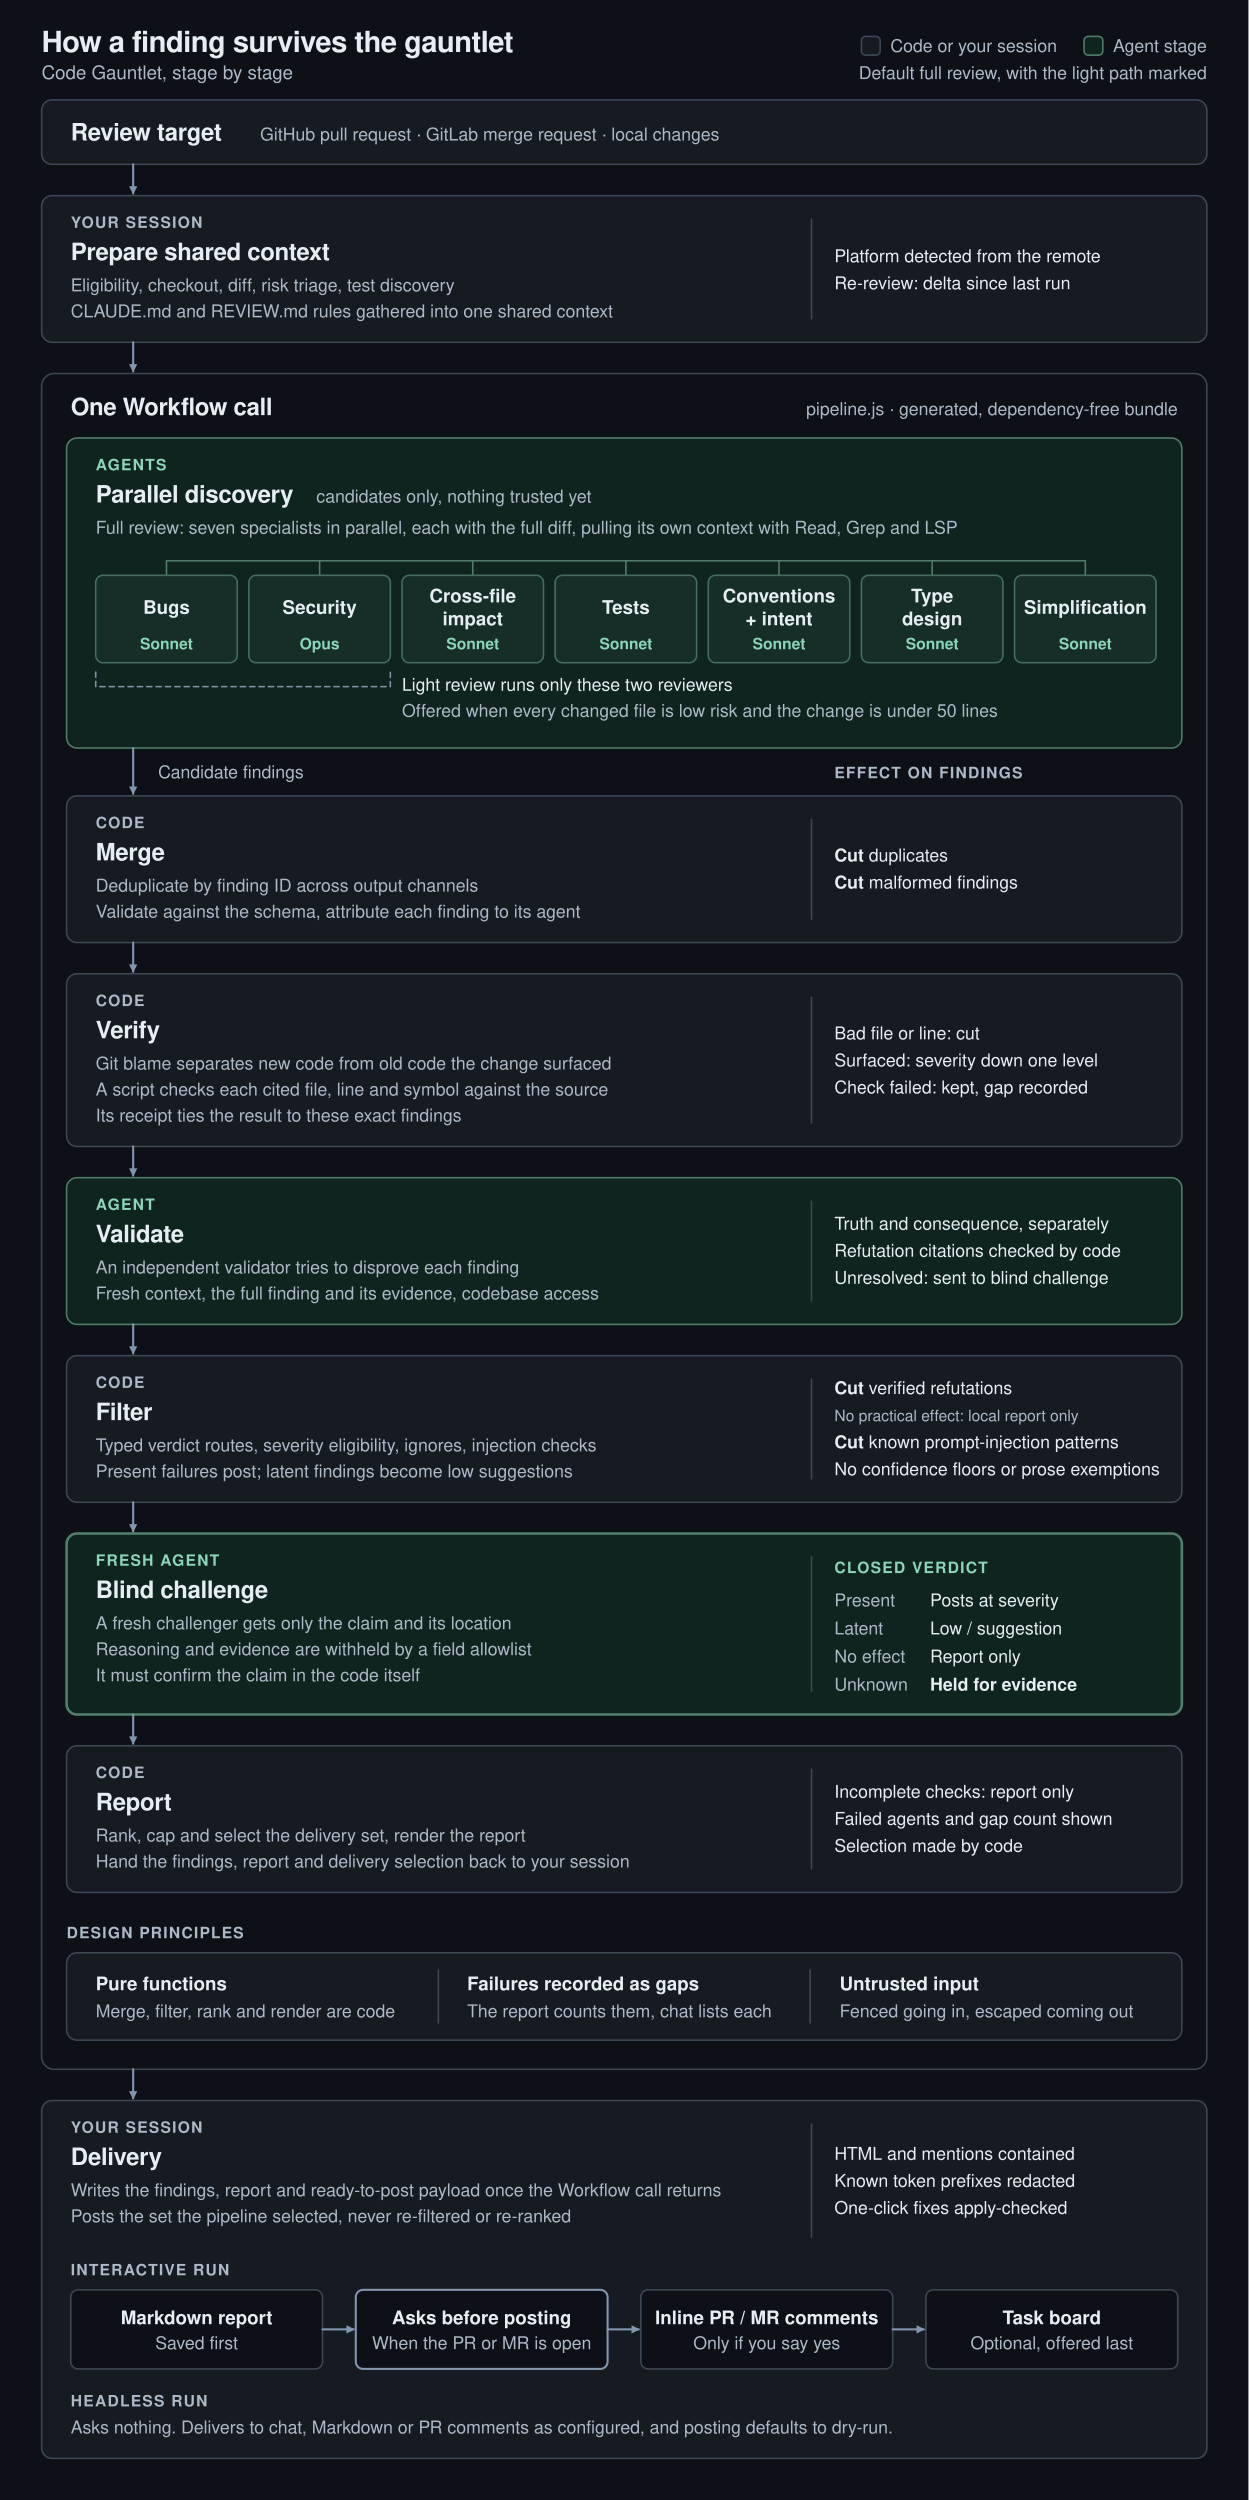
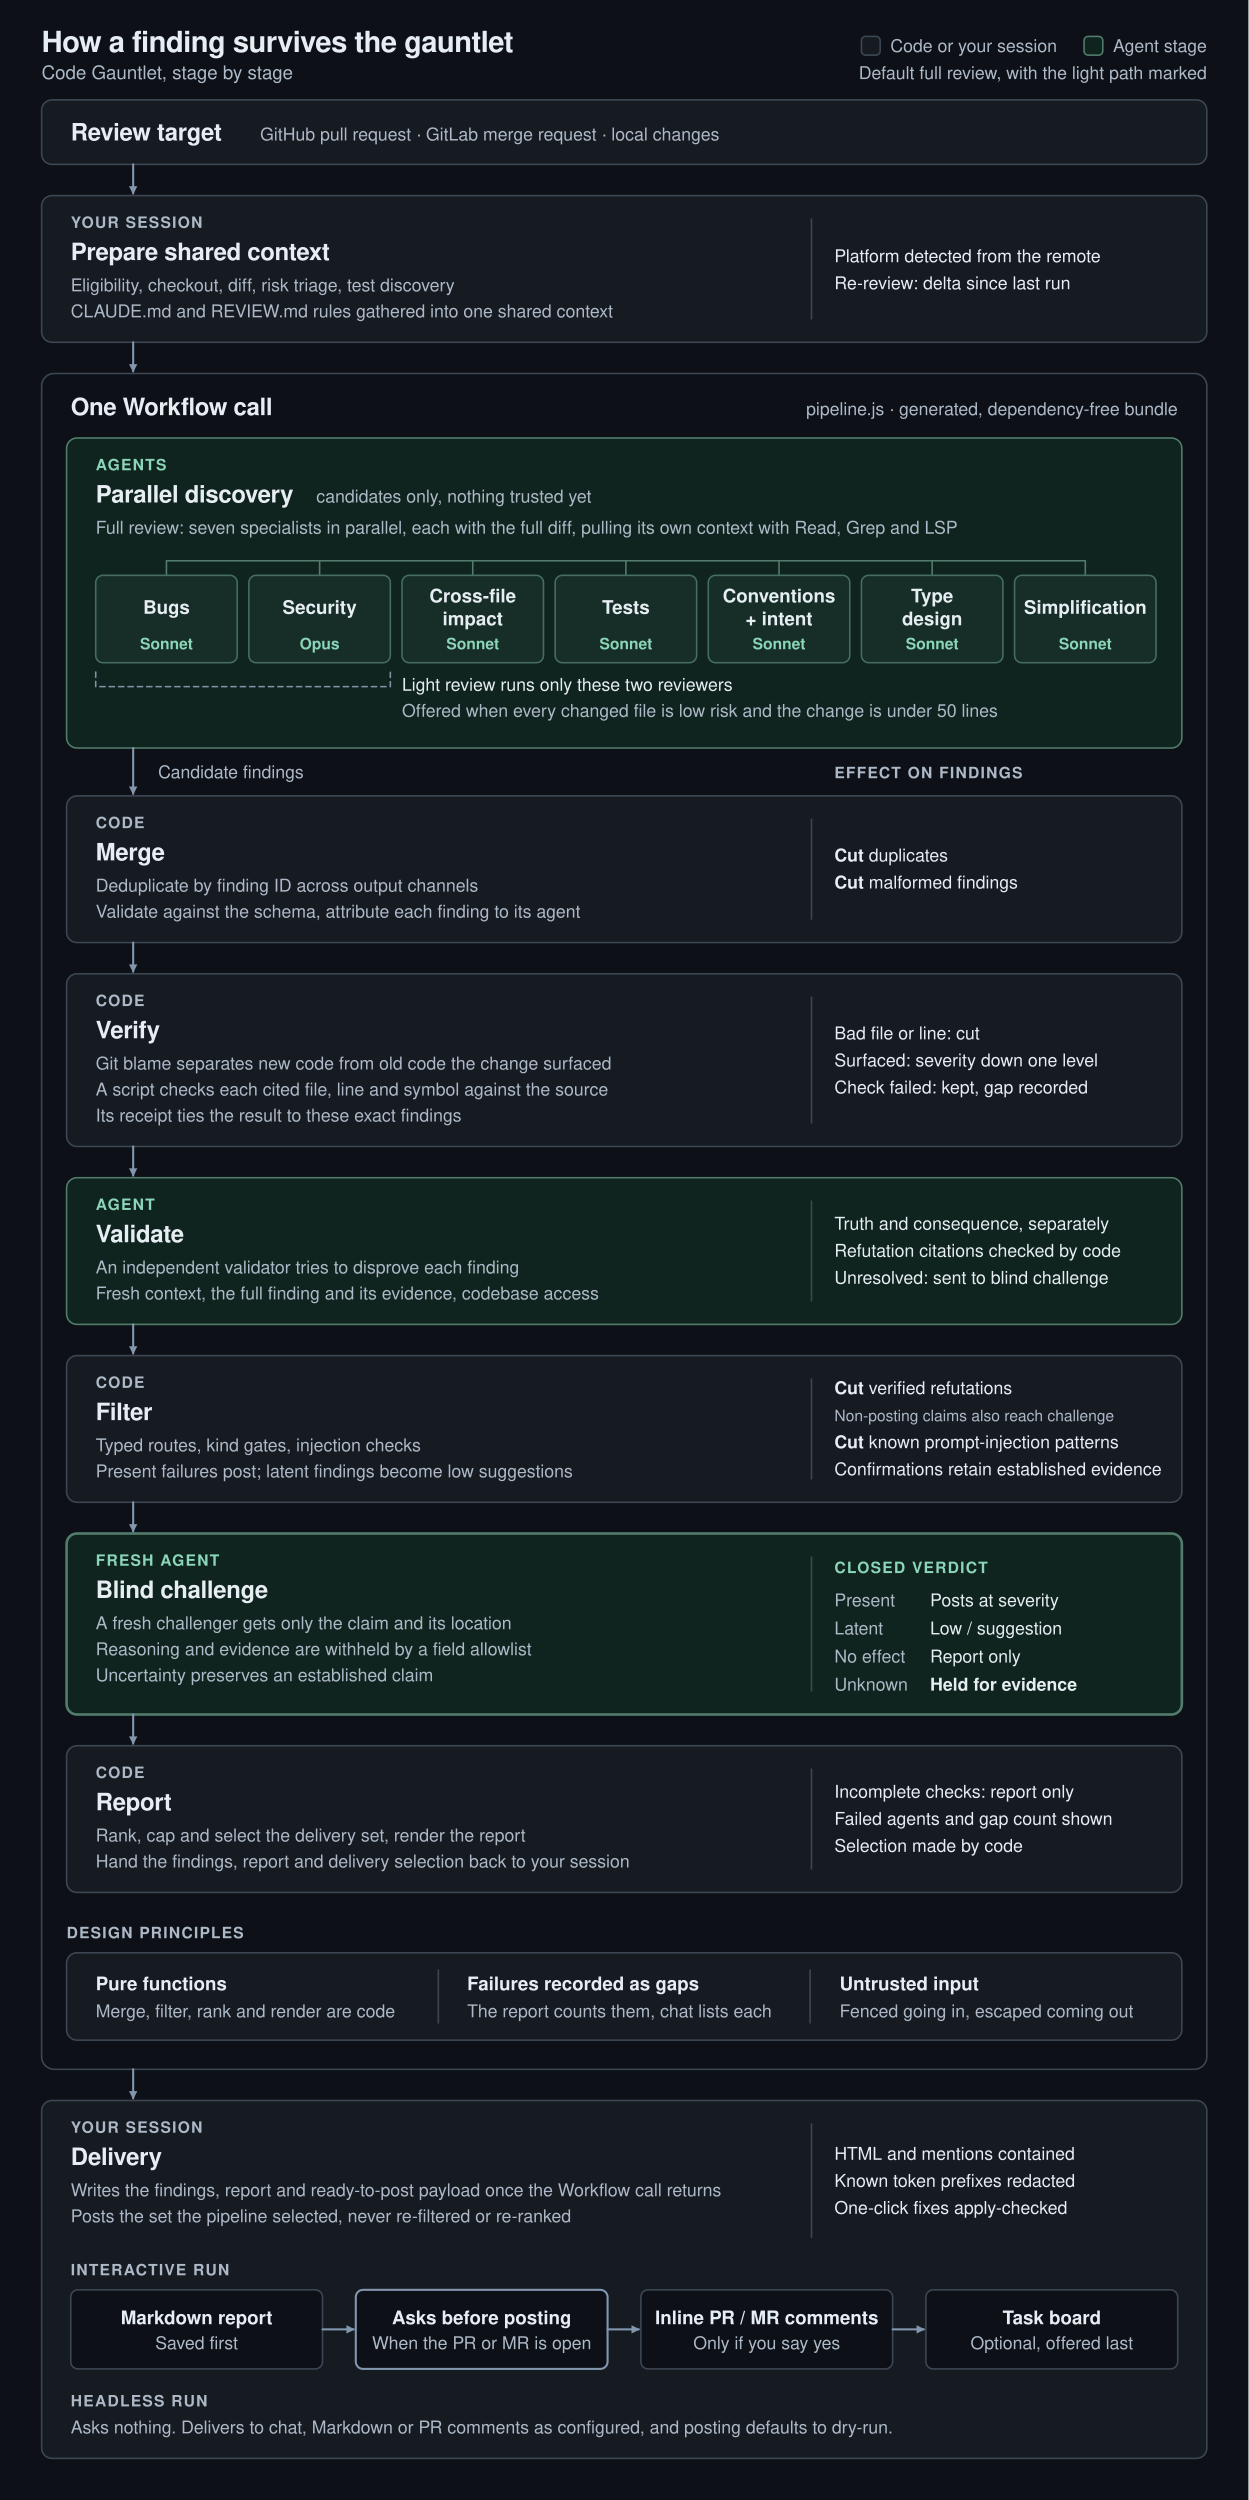
<svg xmlns="http://www.w3.org/2000/svg" viewBox="0 0 1200 2403" role="img" aria-labelledby="pipeline-title pipeline-desc">
  <defs>
    <style>
      text { font-family: -apple-system, BlinkMacSystemFont, "Segoe UI", Helvetica, Arial, sans-serif; font-size: 18px; fill: #e6edf3; }
      .page { fill: #0d1117; }
      .frame { fill: #0d1117; stroke: #3d4754; stroke-width: 1.5; }
      .panel { fill: #161b22; stroke: #3d4754; stroke-width: 1.5; }
      .node { fill: #0d1117; stroke: #3d4754; stroke-width: 1.5; }
      .ask-node { fill: #0d1117; stroke: #8296ae; stroke-width: 2; }
      .agent-node { fill: #162e27; stroke: #466e60; stroke-width: 1.5; }
      .agent-stage { fill: #10241f; stroke: #527d6c; stroke-width: 1.5; }
      .hero { stroke-width: 2.5; }
      .title { font-size: 28px; font-weight: 650; letter-spacing: -0.5px; }
      .section { font-size: 23px; font-weight: 650; letter-spacing: -0.3px; }
      .strong { font-weight: 600; }
      .reviewer { font-size: 18px; font-weight: 600; text-anchor: middle; }
      .detail { font-size: 17px; fill: #adb9c7; }
      .effect { font-size: 17px; }
      .note { font-size: 15px; fill: #adb9c7; }
      .muted { fill: #adb9c7; }
      .cut { font-weight: 650; }
      .kind { font-size: 15px; font-weight: 650; letter-spacing: 1.2px; fill: #adb9c7; }
      .agent-kind { font-size: 15px; font-weight: 650; letter-spacing: 1.2px; fill: #8bd5b9; }
      .model { font-size: 15px; font-weight: 600; text-anchor: middle; fill: #8bd5b9; }
      .mid { text-anchor: middle; }
      .end { text-anchor: end; }
      .flow { fill: none; stroke: #8296ae; stroke-width: 2; stroke-linecap: round; stroke-linejoin: round; }
      .fan { fill: none; stroke: #527d6c; stroke-width: 1.5; stroke-linecap: round; stroke-linejoin: round; }
      .light { fill: none; stroke: #8291a5; stroke-width: 1.5; stroke-dasharray: 5 4; stroke-linecap: round; stroke-linejoin: round; }
      .divider { stroke: #3d4754; stroke-width: 1.5; }
      .arrow { fill: #8296ae; }
    </style>
    <marker id="arrow" viewBox="0 0 8 8" refX="7" refY="4" markerWidth="8" markerHeight="8" markerUnits="userSpaceOnUse" orient="auto">
      <path class="arrow" d="M0 0 L8 4 L0 8 Z" />
    </marker>
  </defs>
  <rect class="page" width="1200" height="2403" />
  <text class="title" x="40" y="50">How a finding survives the gauntlet</text>
  <text class="muted" x="40" y="76">Code Gauntlet, stage by stage</text>
  <rect class="panel" x="828" y="35" width="18" height="18" rx="4" />
  <text class="detail end" x="1016" y="50">Code or your session</text>
  <rect class="agent-stage" x="1042" y="35" width="18" height="18" rx="4" />
  <text class="detail end" x="1160" y="50">Agent stage</text>
  <text class="detail end" x="1160" y="76">Default full review, with the light path marked</text>
  <rect class="panel" x="40" y="96" width="1120" height="62" rx="10" />
  <text class="section" x="68" y="135">Review target</text>
  <text class="detail" x="250" y="135">GitHub pull request  ·  GitLab merge request  ·  local changes</text>
  <path class="flow" d="M128 158 V186" marker-end="url(#arrow)" />
  <rect class="panel" x="40" y="188" width="1120" height="141" rx="10" />
  <text class="kind" x="68" y="219">YOUR SESSION</text>
  <text class="section" x="68" y="250">Prepare shared context</text>
  <text class="detail" x="68" y="280">Eligibility, checkout, diff, risk triage, test discovery</text>
  <text class="detail" x="68" y="305">CLAUDE.md and REVIEW.md rules gathered into one shared context</text>
  <line class="divider" x1="780" y1="210" x2="780" y2="307" />
  <text class="effect" x="802" y="252">Platform detected from the remote</text>
  <text class="effect" x="802" y="278">Re-review: delta since last run</text>
  <path class="flow" d="M128 329 V357" marker-end="url(#arrow)" />
  <rect class="frame" x="40" y="359" width="1120" height="1630" rx="12" />
  <text class="section" x="68" y="399">One Workflow call</text>
  <text class="detail end" x="1132" y="399">pipeline.js  ·  generated, dependency-free bundle</text>
  <rect class="agent-stage" x="64" y="421" width="1072" height="298" rx="10" />
  <text class="agent-kind" x="92" y="452">AGENTS</text>
  <text class="section" x="92" y="483">Parallel discovery</text>
  <text class="detail" x="304" y="483">candidates only, nothing trusted yet</text>
  <text class="detail" x="92" y="513">Full review: seven specialists in parallel, each with the full diff, pulling its own context with Read, Grep and LSP</text>
  <path class="fan" d="M160 553 V539 H1043.2 V553 M307.2 539 V553 M454.4 539 V553 M601.6 539 V553 M748.8 539 V553 M896 539 V553" />
  <rect class="agent-node" x="92" y="553" width="136" height="84" rx="7" />
  <text class="reviewer" x="160" y="590">Bugs</text>
  <text class="model" x="160" y="624">Sonnet</text>
  <rect class="agent-node" x="239.2" y="553" width="136" height="84" rx="7" />
  <text class="reviewer" x="307.2" y="590">Security</text>
  <text class="model" x="307.2" y="624">Opus</text>
  <rect class="agent-node" x="386.4" y="553" width="136" height="84" rx="7" />
  <text class="reviewer" x="454.4" y="579">Cross-file</text>
  <text class="reviewer" x="454.4" y="601">impact</text>
  <text class="model" x="454.4" y="624">Sonnet</text>
  <rect class="agent-node" x="533.6" y="553" width="136" height="84" rx="7" />
  <text class="reviewer" x="601.6" y="590">Tests</text>
  <text class="model" x="601.6" y="624">Sonnet</text>
  <rect class="agent-node" x="680.8" y="553" width="136" height="84" rx="7" />
  <text class="reviewer" x="748.8" y="579">Conventions</text>
  <text class="reviewer" x="748.8" y="601">+ intent</text>
  <text class="model" x="748.8" y="624">Sonnet</text>
  <rect class="agent-node" x="828" y="553" width="136" height="84" rx="7" />
  <text class="reviewer" x="896" y="579">Type</text>
  <text class="reviewer" x="896" y="601">design</text>
  <text class="model" x="896" y="624">Sonnet</text>
  <rect class="agent-node" x="975.2" y="553" width="136" height="84" rx="7" />
  <text class="reviewer" x="1043.2" y="590">Simplification</text>
  <text class="model" x="1043.2" y="624">Sonnet</text>
  <path class="light" d="M92 646 V660 H375.2 V646" />
  <text class="effect" x="386.4" y="664">Light review runs only these two reviewers</text>
  <text class="detail" x="386.4" y="689">Offered when every changed file is low risk and the change is under 50 lines</text>
  <path class="flow" d="M128 719 V763" marker-end="url(#arrow)" />
  <text class="detail" x="152" y="748">Candidate findings</text>
  <text class="kind" x="802" y="748">EFFECT ON FINDINGS</text>
  <rect class="panel" x="64" y="765" width="1072" height="141" rx="10" />
  <text class="kind" x="92" y="796">CODE</text>
  <text class="section" x="92" y="827">Merge</text>
  <text class="detail" x="92" y="857">Deduplicate by finding ID across output channels</text>
  <text class="detail" x="92" y="882">Validate against the schema, attribute each finding to its agent</text>
  <line class="divider" x1="780" y1="787" x2="780" y2="884" />
  <text class="effect" x="802" y="828">
    <tspan class="cut">Cut</tspan>  duplicates</text>
  <text class="effect" x="802" y="854">
    <tspan class="cut">Cut</tspan>  malformed findings</text>
  <path class="flow" d="M128 906 V934" marker-end="url(#arrow)" />
  <rect class="panel" x="64" y="936" width="1072" height="166" rx="10" />
  <text class="kind" x="92" y="967">CODE</text>
  <text class="section" x="92" y="998">Verify</text>
  <text class="detail" x="92" y="1028">Git blame separates new code from old code the change surfaced</text>
  <text class="detail" x="92" y="1053">A script checks each cited file, line and symbol against the source</text>
  <text class="detail" x="92" y="1078">Its receipt ties the result to these exact findings</text>
  <line class="divider" x1="780" y1="958" x2="780" y2="1080" />
  <text class="effect" x="802" y="999">Bad file or line: cut</text>
  <text class="effect" x="802" y="1025">Surfaced: severity down one level</text>
  <text class="effect" x="802" y="1051">Check failed: kept, gap recorded</text>
  <path class="flow" d="M128 1102 V1130" marker-end="url(#arrow)" />
  <rect class="agent-stage" x="64" y="1132" width="1072" height="141" rx="10" />
  <text class="agent-kind" x="92" y="1163">AGENT</text>
  <text class="section" x="92" y="1194">Validate</text>
  <text class="detail" x="92" y="1224">An independent validator tries to disprove each finding</text>
  <text class="detail" x="92" y="1249">Fresh context, the full finding and its evidence, codebase access</text>
  <line class="divider" x1="780" y1="1154" x2="780" y2="1251" />
  <text class="effect" x="802" y="1182">Truth and consequence, separately</text>
  <text class="effect" x="802" y="1208">Refutation citations checked by code</text>
  <text class="effect" x="802" y="1234">Unresolved: sent to blind challenge</text>
  <path class="flow" d="M128 1273 V1301" marker-end="url(#arrow)" />
  <rect class="panel" x="64" y="1303" width="1072" height="141" rx="10" />
  <text class="kind" x="92" y="1334">CODE</text>
  <text class="section" x="92" y="1365">Filter</text>
-   <text class="detail" x="92" y="1395">Typed verdict routes, severity eligibility, ignores, injection checks</text>
+   <text class="detail" x="92" y="1395">Typed routes, kind gates, injection checks</text>
  <text class="detail" x="92" y="1420">Present failures post; latent findings become low suggestions</text>
  <line class="divider" x1="780" y1="1325" x2="780" y2="1422" />
  <text class="effect" x="802" y="1340">
    <tspan class="cut">Cut</tspan>  verified refutations</text>
-   <text class="note" x="802" y="1366">No practical effect: local report only</text>
+   <text class="note" x="802" y="1366">Non-posting claims also reach challenge</text>
  <text class="effect" x="802" y="1392">
    <tspan class="cut">Cut</tspan>  known prompt-injection patterns</text>
-   <text class="effect" x="802" y="1418">No confidence floors or prose exemptions</text>
+   <text class="effect" x="802" y="1418">Confirmations retain established evidence</text>
  <path class="flow" d="M128 1444 V1472" marker-end="url(#arrow)" />
  <rect class="agent-stage hero" x="64" y="1474" width="1072" height="174" rx="10" />
  <text class="agent-kind" x="92" y="1505">FRESH AGENT</text>
  <text class="section" x="92" y="1536">Blind challenge</text>
  <text class="detail" x="92" y="1566">A fresh challenger gets only the claim and its location</text>
  <text class="detail" x="92" y="1591">Reasoning and evidence are withheld by a field allowlist</text>
-   <text class="detail" x="92" y="1616">It must confirm the claim in the code itself</text>
+   <text class="detail" x="92" y="1616">Uncertainty preserves an established claim</text>
  <line class="divider" x1="780" y1="1496" x2="780" y2="1626" />
  <text class="agent-kind" x="802" y="1512">CLOSED VERDICT</text>
  <text class="detail" x="802" y="1544">Present</text>
  <text class="effect" x="894" y="1544">Posts at severity</text>
  <text class="detail" x="802" y="1571">Latent</text>
  <text class="effect" x="894" y="1571">Low / suggestion</text>
  <text class="detail" x="802" y="1598">No effect</text>
  <text class="effect" x="894" y="1598">Report only</text>
  <text class="detail" x="802" y="1625">Unknown</text>
  <text class="effect strong" x="894" y="1625">Held for evidence</text>
  <path class="flow" d="M128 1648 V1676" marker-end="url(#arrow)" />
  <rect class="panel" x="64" y="1678" width="1072" height="141" rx="10" />
  <text class="kind" x="92" y="1709">CODE</text>
  <text class="section" x="92" y="1740">Report</text>
  <text class="detail" x="92" y="1770">Rank, cap and select the delivery set, render the report</text>
  <text class="detail" x="92" y="1795">Hand the findings, report and delivery selection back to your session</text>
  <line class="divider" x1="780" y1="1700" x2="780" y2="1797" />
  <text class="effect" x="802" y="1728">Incomplete checks: report only</text>
  <text class="effect" x="802" y="1754">Failed agents and gap count shown</text>
  <text class="effect" x="802" y="1780">Selection made by code</text>
  <text class="kind" x="64" y="1863">DESIGN PRINCIPLES</text>
  <rect class="panel" x="64" y="1877" width="1072" height="84" rx="10" />
  <text class="strong" x="92" y="1913">Pure functions</text>
  <text class="detail" x="92" y="1939">Merge, filter, rank and render are code</text>
  <line class="divider" x1="421.333" y1="1893" x2="421.333" y2="1945" />
  <text class="strong" x="449" y="1913">Failures recorded as gaps</text>
  <text class="detail" x="449" y="1939">The report counts them, chat lists each</text>
  <line class="divider" x1="778.667" y1="1893" x2="778.667" y2="1945" />
  <text class="strong" x="807" y="1913">Untrusted input</text>
  <text class="detail" x="807" y="1939">Fenced going in, escaped coming out</text>
  <path class="flow" d="M128 1989 V2017" marker-end="url(#arrow)" />
  <rect class="panel" x="40" y="2019" width="1120" height="344" rx="10" />
  <text class="kind" x="68" y="2050">YOUR SESSION</text>
  <text class="section" x="68" y="2081">Delivery</text>
  <text class="detail" x="68" y="2111">Writes the findings, report and ready-to-post payload once the Workflow call returns</text>
  <text class="detail" x="68" y="2136">Posts the set the pipeline selected, never re-filtered or re-ranked</text>
  <line class="divider" x1="780" y1="2041" x2="780" y2="2151" />
  <text class="effect" x="802" y="2076">HTML and mentions contained</text>
  <text class="effect" x="802" y="2102">Known token prefixes redacted</text>
  <text class="effect" x="802" y="2128">One-click fixes apply-checked</text>
  <text class="kind" x="68" y="2187">INTERACTIVE RUN</text>
  <rect class="node" x="68" y="2201" width="242" height="76" rx="7" />
  <text class="reviewer" x="189" y="2234">Markdown report</text>
  <text class="detail mid" x="189" y="2258">Saved first</text>
  <path class="flow" d="M310 2239 H340" marker-end="url(#arrow)" />
  <rect class="ask-node" x="342" y="2201" width="242" height="76" rx="7" />
  <text class="reviewer" x="463" y="2234">Asks before posting</text>
  <text class="detail mid" x="463" y="2258">When the PR or MR is open</text>
  <path class="flow" d="M584 2239 H614" marker-end="url(#arrow)" />
  <rect class="node" x="616" y="2201" width="242" height="76" rx="7" />
  <text class="reviewer" x="737" y="2234">Inline PR / MR comments</text>
  <text class="detail mid" x="737" y="2258">Only if you say yes</text>
  <path class="flow" d="M858 2239 H888" marker-end="url(#arrow)" />
  <rect class="node" x="890" y="2201" width="242" height="76" rx="7" />
  <text class="reviewer" x="1011" y="2234">Task board</text>
  <text class="detail mid" x="1011" y="2258">Optional, offered last</text>
  <text class="kind" x="68" y="2313">HEADLESS RUN</text>
  <text class="detail" x="68" y="2339">Asks nothing. Delivers to chat, Markdown or PR comments as configured, and posting defaults to dry-run.</text>
</svg>
